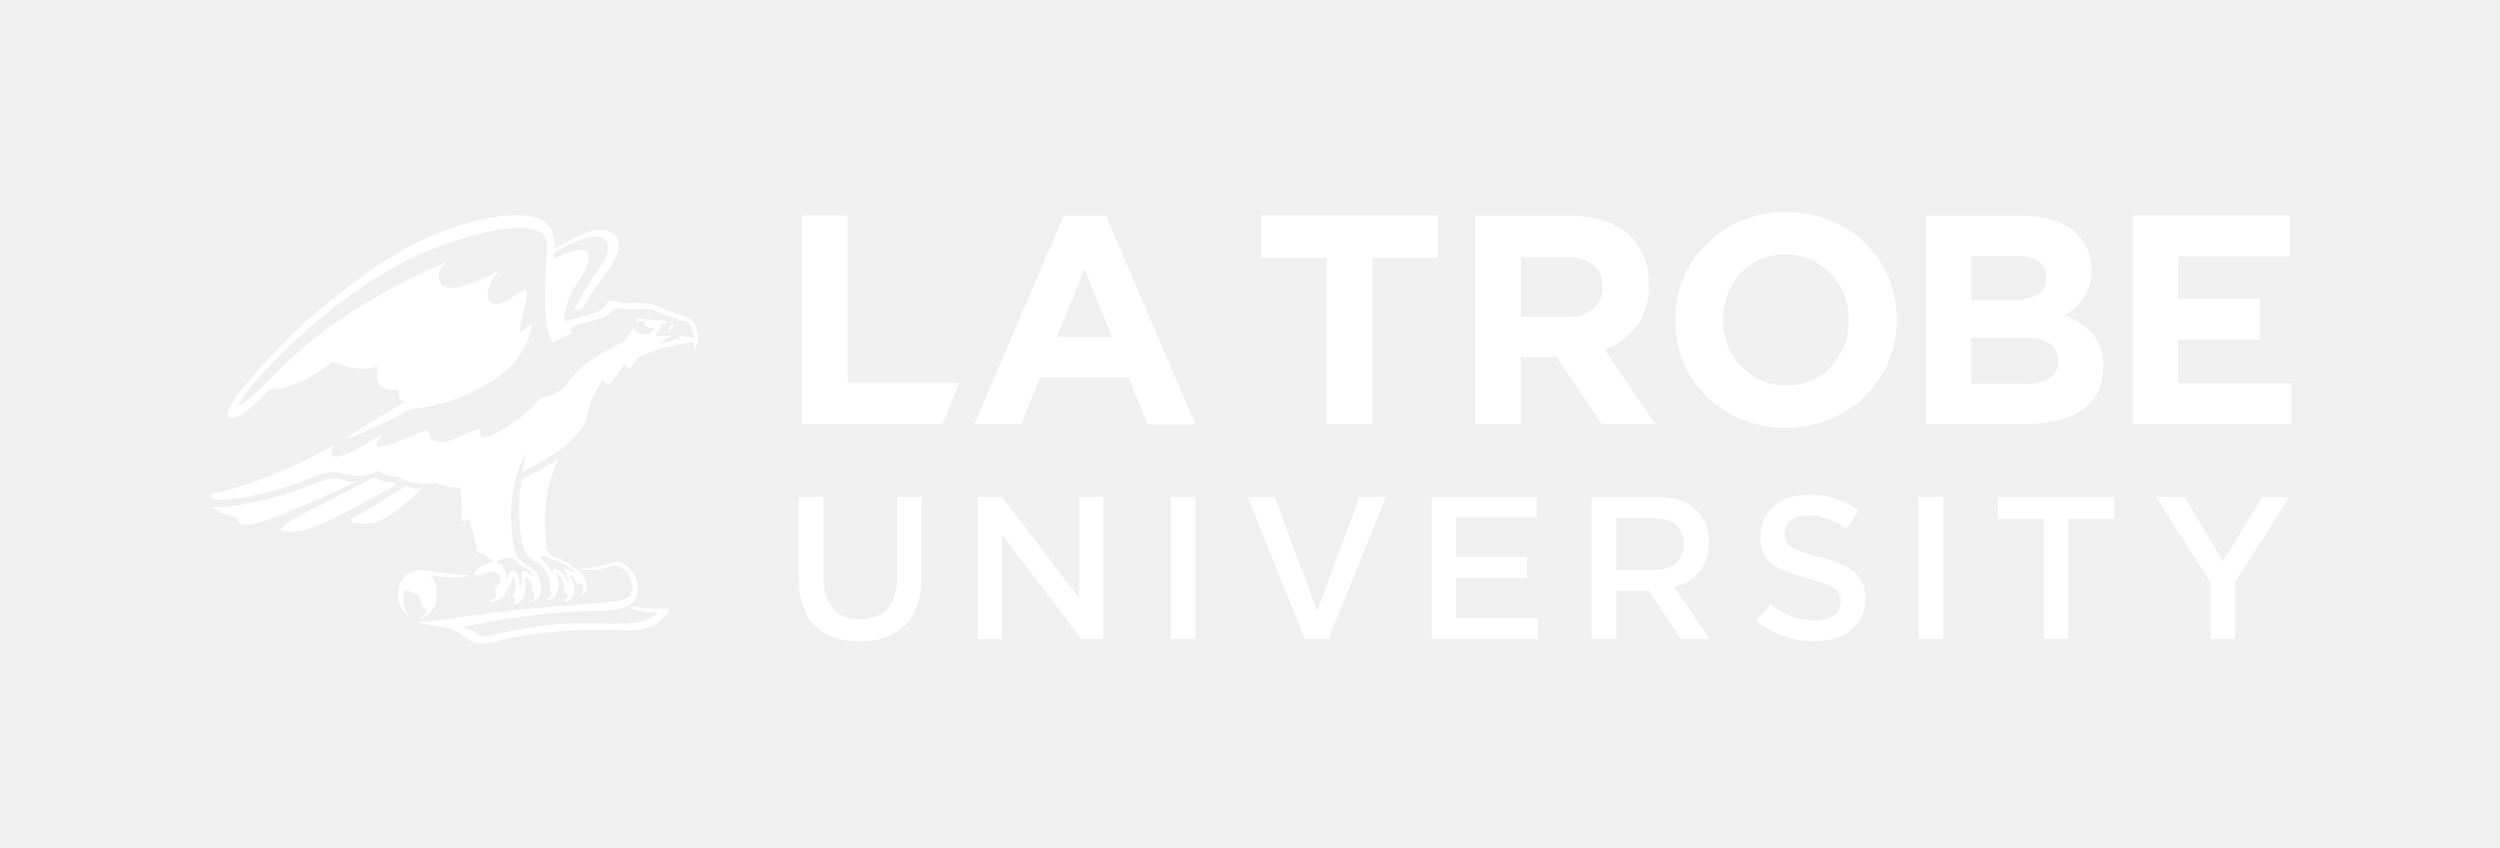
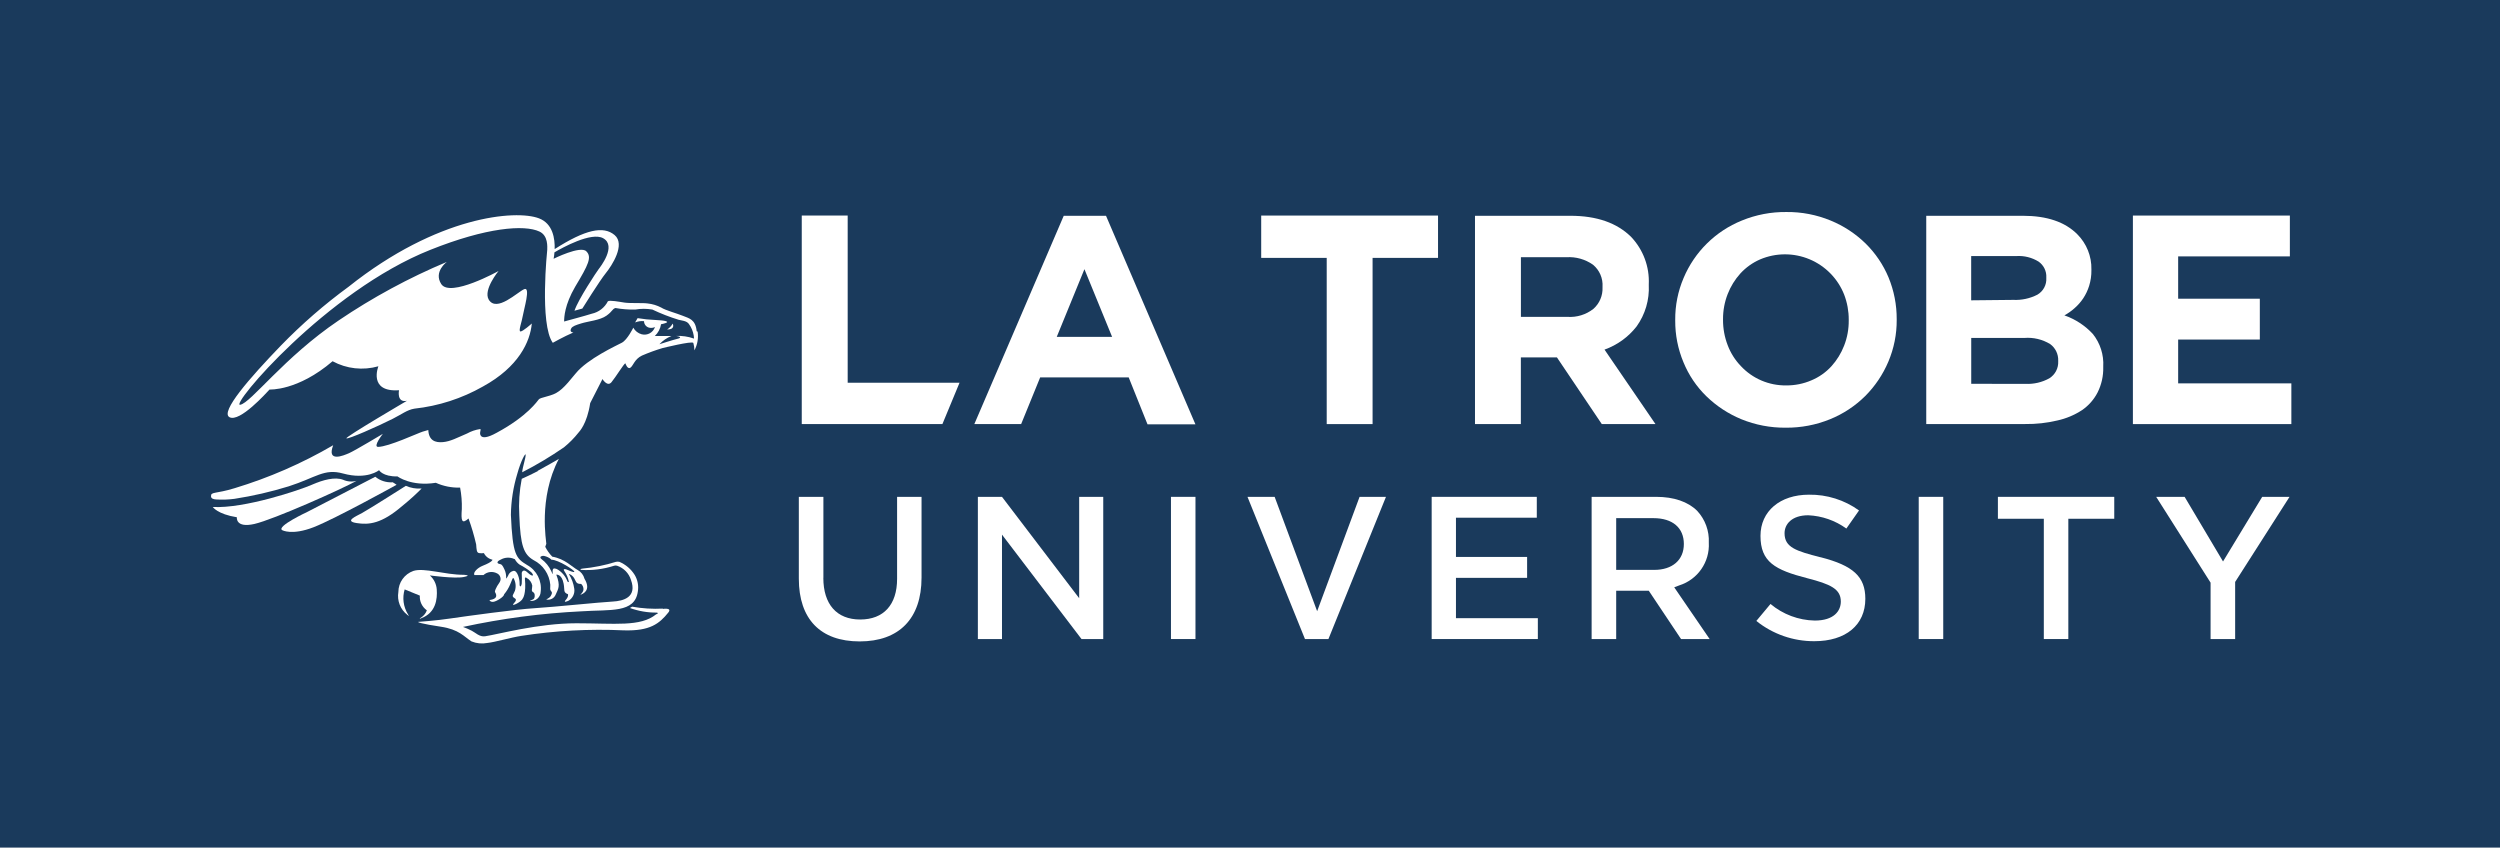
<svg xmlns="http://www.w3.org/2000/svg" id="Layer_1" data-name="Layer 1" viewBox="0 0 451.85 153.19">
+   <rect width="451.85" height="153.19" fill="#1a3a5c" />
  <defs>
    <style>.cls-1{fill:#fff;}</style>
  </defs>
  <polygon class="cls-1" points="144.91 38.96 144.91 76.65 170.33 76.65 173.43 69.17 153.21 69.17 153.21 38.96 144.91 38.96" />
  <path class="cls-1" d="M201,60.88l-5-12.23-5,12.23ZM192.26,39h7.64l16.16,37.69H207.4L204,68.21H188l-3.44,8.44h-8.46Z" />
  <polygon class="cls-1" points="239.79 46.61 227.95 46.61 227.95 38.96 259.91 38.96 259.91 46.61 248.08 46.61 248.08 76.65 239.79 76.65 239.79 46.61" />
  <path class="cls-1" d="M283.28,57.27A6.86,6.86,0,0,0,288,55.82a4.9,4.9,0,0,0,1.64-3.88v-.1a4.77,4.77,0,0,0-1.73-4,7.51,7.51,0,0,0-4.78-1.35h-8.24V57.27ZM266.59,39h17.23c4.78,0,8.43,1.28,11,3.83A11.66,11.66,0,0,1,298,51.4v.11A11.83,11.83,0,0,1,295.8,59,12.83,12.83,0,0,1,290,63.19l9.21,13.46h-9.7L281.4,64.6h-6.52V76.65h-8.29Z" />
  <path class="cls-1" d="M322.83,69.66a11.27,11.27,0,0,0,4.57-.92A10.25,10.25,0,0,0,331,66.21a12,12,0,0,0,2.31-3.75,12.12,12.12,0,0,0,.83-4.53v-.12a12.48,12.48,0,0,0-.83-4.57,11.5,11.5,0,0,0-15.18-6.36,10.59,10.59,0,0,0-3.56,2.53,12.12,12.12,0,0,0-2.31,3.74,12.32,12.32,0,0,0-.84,4.56v.1a12.54,12.54,0,0,0,.84,4.58,11.08,11.08,0,0,0,2.37,3.76,11,11,0,0,0,8.21,3.51m-.11,7.64a20.7,20.7,0,0,1-8-1.53,20.05,20.05,0,0,1-6.32-4.15,18.19,18.19,0,0,1-4.14-6.14,19.23,19.23,0,0,1-1.49-7.55v-.12a18.9,18.9,0,0,1,1.51-7.56,19.25,19.25,0,0,1,10.53-10.39,20.62,20.62,0,0,1,8.05-1.54,20.4,20.4,0,0,1,8,1.54A19.85,19.85,0,0,1,337.18,44a18.78,18.78,0,0,1,4.15,6.13,19.55,19.55,0,0,1,1.48,7.58v.1a19,19,0,0,1-1.51,7.56,19.58,19.58,0,0,1-4.18,6.21,19.36,19.36,0,0,1-6.35,4.19,20.76,20.76,0,0,1-8,1.53" />
  <path class="cls-1" d="M366.08,69.38a8.11,8.11,0,0,0,4.31-1A3.42,3.42,0,0,0,372,65.3v-.11a3.55,3.55,0,0,0-1.45-3,7.79,7.79,0,0,0-4.68-1.11h-9.59v8.29Zm-2.2-15.18a8.63,8.63,0,0,0,4.36-.94,3.25,3.25,0,0,0,1.61-3v-.11a3.28,3.28,0,0,0-1.4-2.87,6.81,6.81,0,0,0-4-1h-8.18v8ZM348.15,39h17.47q6.51,0,9.83,3.34A8.71,8.71,0,0,1,378,48.71v.11a9.11,9.11,0,0,1-.41,2.85,8.9,8.9,0,0,1-1.06,2.24A9,9,0,0,1,375,55.66,10,10,0,0,1,373.12,57a12.65,12.65,0,0,1,5.14,3.36,8.65,8.65,0,0,1,1.88,5.9v.11a9.63,9.63,0,0,1-1,4.52,8.65,8.65,0,0,1-2.84,3.24A13.39,13.39,0,0,1,371.84,76a23.74,23.74,0,0,1-5.78.64H348.15Z" />
  <polygon class="cls-1" points="385.5 38.96 413.87 38.96 413.87 46.34 393.68 46.34 393.68 53.99 408.44 53.99 408.44 61.37 393.68 61.37 393.68 69.29 414.14 69.29 414.14 76.65 385.5 76.65 385.5 38.96" />
  <path class="cls-1" d="M148.82,104.44V89.8h-4.44v14.79c0,7.31,3.91,11.34,11,11.34s11.18-4.09,11.18-11.53V89.8h-4.42v14.83c0,4.67-2.43,7.34-6.67,7.34s-6.66-2.75-6.66-7.53" />
  <polygon class="cls-1" points="176.74 89.8 176.74 115.5 181.1 115.5 181.1 96.63 195.47 115.5 199.4 115.5 199.4 89.8 195.05 89.8 195.05 108.12 181.1 89.8 176.74 89.8" />
  <rect class="cls-1" x="211.64" y="89.8" width="4.43" height="25.7" />
  <polygon class="cls-1" points="230.38 89.8 225.47 89.8 235.86 115.5 240.1 115.5 250.5 89.8 245.73 89.8 238.06 110.47 230.38 89.8" />
  <polygon class="cls-1" points="263.15 104.44 276.01 104.44 276.01 100.66 263.15 100.66 263.15 93.57 277.76 93.57 277.76 89.8 258.76 89.8 258.76 115.5 277.95 115.5 277.95 111.73 263.15 111.73 263.15 104.44" />
  <path class="cls-1" d="M303.52,105.8a7.65,7.65,0,0,0,5.33-7.71,7.91,7.91,0,0,0-2.1-5.76c-1.66-1.65-4.22-2.53-7.4-2.53H287.67v25.7h4.44v-8.73H298l5.83,8.73H309l-6.4-9.35ZM292.11,103V93.65h6.74c3.44,0,5.49,1.74,5.49,4.67S302.23,103,299,103Z" />
  <path class="cls-1" d="M329,100.71c-4.37-1.12-6.46-1.77-6.46-4.33,0-1.65,1.32-3.25,4.28-3.25a12.71,12.71,0,0,1,6.89,2.4L336,92.26a15.09,15.09,0,0,0-9.05-2.85c-5.24,0-8.76,3-8.76,7.44,0,4.7,2.6,6.15,8.43,7.65,4.21,1.08,6.09,1.94,6.09,4.22,0,1.7-1.24,3.44-4.71,3.44a12.84,12.84,0,0,1-8-3l-2.56,3.07a16.62,16.62,0,0,0,10.48,3.66c5.69,0,9.22-2.93,9.22-7.66,0-4-2.18-6-8.06-7.51" />
  <rect class="cls-1" x="346.79" y="89.8" width="4.43" height="25.7" />
  <polygon class="cls-1" points="369.4 115.5 373.83 115.5 373.83 93.76 382.13 93.76 382.13 89.8 361.1 89.8 361.1 93.76 369.4 93.76 369.4 115.5" />
  <polygon class="cls-1" points="408.87 89.8 401.79 101.48 394.85 89.8 389.71 89.8 399.54 105.31 399.54 115.5 403.98 115.5 403.98 105.18 413.81 89.8 408.87 89.8" />
  <path class="cls-1" d="M121.58,58.49a2.92,2.92,0,0,1-1,1.06c1.57,0,1-1.06,1-1.06" />
  <path class="cls-1" d="M93.05,101.06a2.64,2.64,0,0,0,.88,1A11.81,11.81,0,0,1,96,103.41c.2.2.41.51.3.59s-.39,0-1-.57-.93-.23-1,.12a19,19,0,0,1,0,1.92c-.1.64-.42.73-.39,0s-.37-2.36-1.08-2.3a1.32,1.32,0,0,0-1,.88c-.17.35-.43.69-.35.4a3.27,3.27,0,0,0-.31-1.54c-.38-.82-.5-.91-.94-1s-.48-.44.28-.77a2.69,2.69,0,0,1,2.41-.12m33-41.16c-.22-2.15-1.37-2.32-2.5-2.78s-3.16-1-3.91-1.49a6.82,6.82,0,0,0-2.43-.74c-.9-.14-3.17,0-4.21-.16s-2.64-.47-3-.24a4.28,4.28,0,0,1-2.91,2.25c-1.57.49-3.56,1-5,1.41,0-.75.08-3,2-6.29,2.4-4,3.07-5.36,2-6.41s-5.9,1.36-5.9,1.36a9.43,9.43,0,0,0,.15-1.16c1.39-.82,6.66-3.75,8.81-2.55,2.49,1.39-.56,5.25-.84,5.61s-3.67,5.43-4.35,7.49l1.42-.39s3.15-5.06,4.24-6.4,3.61-5.19,1.59-6.89-5.28-1-10.83,2.54c.06-1.84-.3-4.6-2.84-5.56C93.25,37.87,79.1,39,63,51.83A96.27,96.27,0,0,0,50.77,62.46c-5.69,5.9-11,12-9.3,12.94,1.86,1,6.68-4.4,7.25-5,0,0,5.06.31,11.39-5.11a11,11,0,0,0,8.28.91s-1.9,4.72,3.73,4.33c0,0-.48,2.3,1.43,1.91,0,0-11.13,6.52-10.94,6.78s5.7-2.17,8.4-3.54c1.62-.82,2.59-1.61,3.89-1.82a32.09,32.09,0,0,0,12.38-4c6.47-3.54,8.54-8.11,8.84-11.39,0,0-1.65,1.49-2.06,1.44s.26-1.74.43-2.83,1.47-5.33.26-4.82-5,4.29-6.43,1.87c-1-1.79,1.79-5.15,1.79-5.15s-8.75,4.86-10.36,2.36c-1.43-2.22,1-4,1-4A112.71,112.71,0,0,0,61.19,57.93C51.3,64.62,45.34,72.84,43.41,73.16s15.53-20.51,34.36-28c10.16-4.06,17-4.59,19.73-3.31,1.6.74,1.41,2.79,1.41,3.29,0,0-1.42,13.45,1,16.82,0,0,2-1.13,3.73-1.87,0,0-.8,0-.4-.73.21-.4.86-.61,1.79-.9,1.26-.4,3.43-.57,4.59-1.41s1-1.18,1.61-1.38a17.88,17.88,0,0,0,3.58.28,9,9,0,0,1,3.1,0,34.81,34.81,0,0,0,4.76,1.85c1.5.28,1.67.39,2.17,1.27a4.88,4.88,0,0,1,.6,2.11l-.06,0a8.25,8.25,0,0,0-3.18-.46c.57.06,1.14.3.3.5s-3.32,1-3.32,1a6,6,0,0,1,2.17-1.49c.06,0-3,0-3,0a3.76,3.76,0,0,0,1.13-2.13,4.8,4.8,0,0,0,.79-.2c.82-.28-.09-.5-1.86-.57a25,25,0,0,1-3.17-.33l-.45.78a3.33,3.33,0,0,1,1.61-.23,1.21,1.21,0,0,0,1.08,1.2,1.65,1.65,0,0,0,.9-.14,2,2,0,0,1-2.4,1.31,2.48,2.48,0,0,1-1.52-1.19s-1.06,2.18-2.06,2.71-6.2,2.91-8.34,5.54-3,3.52-4.64,4-1.84.49-2.05.72-2,3-7.57,6c-1.79,1-2.53.93-2.83.63-.5-.5.14-1.3-.21-1.28a7,7,0,0,0-2.34.8c-1.83.78-3,1.44-4.38,1.56s-2.54-.29-2.63-2.19c0,0-.06,0-1,.29s-6.17,2.74-8.07,2.76c-1,0,.86-2.36.86-2.36s-5,3-6.06,3.47S59,83.65,60.22,80.47a83,83,0,0,1-17.83,7.77c-3.45,1.06-4.28.6-4.25,1.45,0,.4.39.55.91.58a16.94,16.94,0,0,0,3.31-.11,68.75,68.75,0,0,0,9.82-2.26c4.93-1.58,6.4-3.27,9.82-2.32,4.35,1.2,6.51-.6,6.51-.6s.66,1.18,3.34,1.13c0,0,2.45,1.86,6.92,1.15a10,10,0,0,0,4.39.87A18,18,0,0,1,83.47,92c-.16,2.17,0,2.78,1.21,1.71a39.75,39.75,0,0,1,1.38,4.68c.08.94.06,1.52.56,1.58a3.19,3.19,0,0,0,.84,0A2.27,2.27,0,0,0,89,101.16s.11.36-1.77,1.1c-.94.37-1.8,1.25-1.47,1.68,0,0,.78,0,1.62,0a2.14,2.14,0,0,1,2.43-.32,1.13,1.13,0,0,1,.64,1.27,1.4,1.4,0,0,1-.23.48c-.06.1-.2.28-.36.55s-.48.91-.39,1.09.82,1.21-1,1.44c0,0,.09.36.65.33s2-.92,2-1.37a6.87,6.87,0,0,0,1.1-1.82c.42-1.07.47-1.23.61-1.07a2.86,2.86,0,0,1,.24,2.25c-.29.71-.54.85-.31,1.16a3,3,0,0,0,.39.29c.15.11.17.38-.27.81-.76.77,1.31-.14,1.6-.86,0,0,.66-.76.39-3.63,0,0,0-.31.33-.08a2,2,0,0,1,1,1.37c0,.53-.23,1,.13,1.18s.38.74.24,1.09-.94.45-.75.51a1.71,1.71,0,0,0,1.9-1.64,4.82,4.82,0,0,0-2.45-4.85c-2-1.21-2.62-1.81-2.93-9.06a26.8,26.8,0,0,1,1.16-7.44h0c.66-2.4,1.46-3.74,1.5-3.47.08.48-.57,2.3-.62,3.21a67.92,67.92,0,0,0,7.55-4.51,17.14,17.14,0,0,0,2.66-2.7c.07-.09,1.51-1.5,2.08-5.29l2.22-4.35s.88,1.46,1.62.58,2.28-3.4,2.52-3.43c0,0,.36,1.14.89.81s.74-1.55,2.1-2.2a33.4,33.4,0,0,1,3.73-1.36s5.37-1.33,5.56-.93a4.93,4.93,0,0,1,.2,1.34,5.46,5.46,0,0,0,.58-3.38" />
  <path class="cls-1" d="M62,86.71c-1.46-.55-3.58,0-5.67.92s-12.14,4.32-17.88,4c0,0,.85,1.3,4.36,1.86,0,0-.29,2,3.17,1.21s15.86-6.32,18.47-7.8A3.6,3.6,0,0,1,62,86.71" />
  <path class="cls-1" d="M70.93,87.17a4.48,4.48,0,0,1-3.1-1l-12.3,6.36S49.91,95.15,51,95.82c0,0,1.75,1,5.68-.53s15-7.67,15-7.67-.65-.45-.69-.45" />
  <path class="cls-1" d="M76.15,88.3a6,6,0,0,1-2.8-.49s-6.64,4.22-7.89,4.9-3.23,1.48-1,1.83,4.52.12,8.24-3.09a43.16,43.16,0,0,0,3.5-3.15" />
  <path class="cls-1" d="M99.64,101.16c1.3,0,4.22,1.94,4.17,2.17s-1.09-.27-1.39-.39-.74-.17-.4.31a5.27,5.27,0,0,1,.79,1.86c0,.23-.24,0-.24,0a4.22,4.22,0,0,0-1.94-2.27c-.55-.21-.72-.08-.75.3s.17,1.13-.26.06a5.65,5.65,0,0,0-1.75-2.15c-.31-.2-.17-.42-.17-.42a.79.79,0,0,1,.64-.15,2.81,2.81,0,0,1,1.3.64m-2.4-16c-1.31.7-2.94,1.42-2.94,1.42a26,26,0,0,0-.44,6.6c.2,5.53.8,7.07,2.6,8.11a5.53,5.53,0,0,1,3,4.44c0,.71-.09.89.14,1.14s.21.41-.06.89-1,.61-.73.65a1.48,1.48,0,0,0,1.63-.91c.43-1,.92-1.51.1-3.6,0,0,1-.16,1.33,1.64.23,1.15-.13,1.57.79,1.9,0,0,.14.41-.38,1s.16.33.52.15a2.16,2.16,0,0,0,1-2.11,6.78,6.78,0,0,0-1-2.72,1.74,1.74,0,0,1,1,.82c.37.66.32,1,1.24,1a1.32,1.32,0,0,1,.42.94c0,.64-.76,1.09-.5,1s2-.7.68-2.88a2.55,2.55,0,0,0-1.23-1.58c-1-.53-2.27-2-4.59-2.41a7.16,7.16,0,0,1-1.27-1.78,3.68,3.68,0,0,0,.19-.54c.05-.26-1.51-8.22,2.27-15.35,0,0-2.54,1.48-3.85,2.17" />
  <path class="cls-1" d="M73.09,106.51l2.79,1.14a3,3,0,0,0,1.27,2.66,2.64,2.64,0,0,1-1,1.28c-.17.13-.31.16-.27.21s.15,0,.26-.06c2.66-1,2.92-3.49,2.8-5.19A3.73,3.73,0,0,0,77.69,104s4.48.62,6.11.29,0-.4,0-.4c-3.39,0-7.17-1.33-9.09-.7A4.06,4.06,0,0,0,72,107a4.32,4.32,0,0,0,1.61,4.12c.11.09.26.22.28.2s-.1-.21-.15-.29a5.5,5.5,0,0,1-.6-4.5" />
  <path class="cls-1" d="M119.81,110a24.61,24.61,0,0,1-5.56-.35s-.4.24-.4.24a13.79,13.79,0,0,0,4.84.83c.53.09-.1.31-.1.31-2.82,2.31-7.51,1.62-14.41,1.62s-14.13,2-16.5,2.35c-1,.16-1.75-.67-2.42-1a12.68,12.68,0,0,0-1.58-.69,131.41,131.41,0,0,1,21.4-2.82c5.23-.36,9.65.38,10.2-3.57a4.41,4.41,0,0,0-.56-3,6.09,6.09,0,0,0-2.76-2.37,1.32,1.32,0,0,0-.65,0,29.71,29.71,0,0,1-6.06,1.22c-.55.07-.25.23-.25.23a16.14,16.14,0,0,0,6-.75.88.88,0,0,1,.53,0,3.94,3.94,0,0,1,2.51,2.56c1.13,3.1-1.29,3.82-3.36,3.92s-10.8,1-14.11,1.2-12,1.39-15.21,1.86c-2.43.37-5.54.59-5.54.59-.84,0,.54.4,3.85.89s4.19,1.8,5.55,2.66a5.07,5.07,0,0,0,2.86.28c1.37-.14,4.28-1,6.14-1.28a92.63,92.63,0,0,1,18.51-1c4.77.15,6.45-1.22,8.06-3.22.76-.94-1-.65-1-.65" />
</svg>
